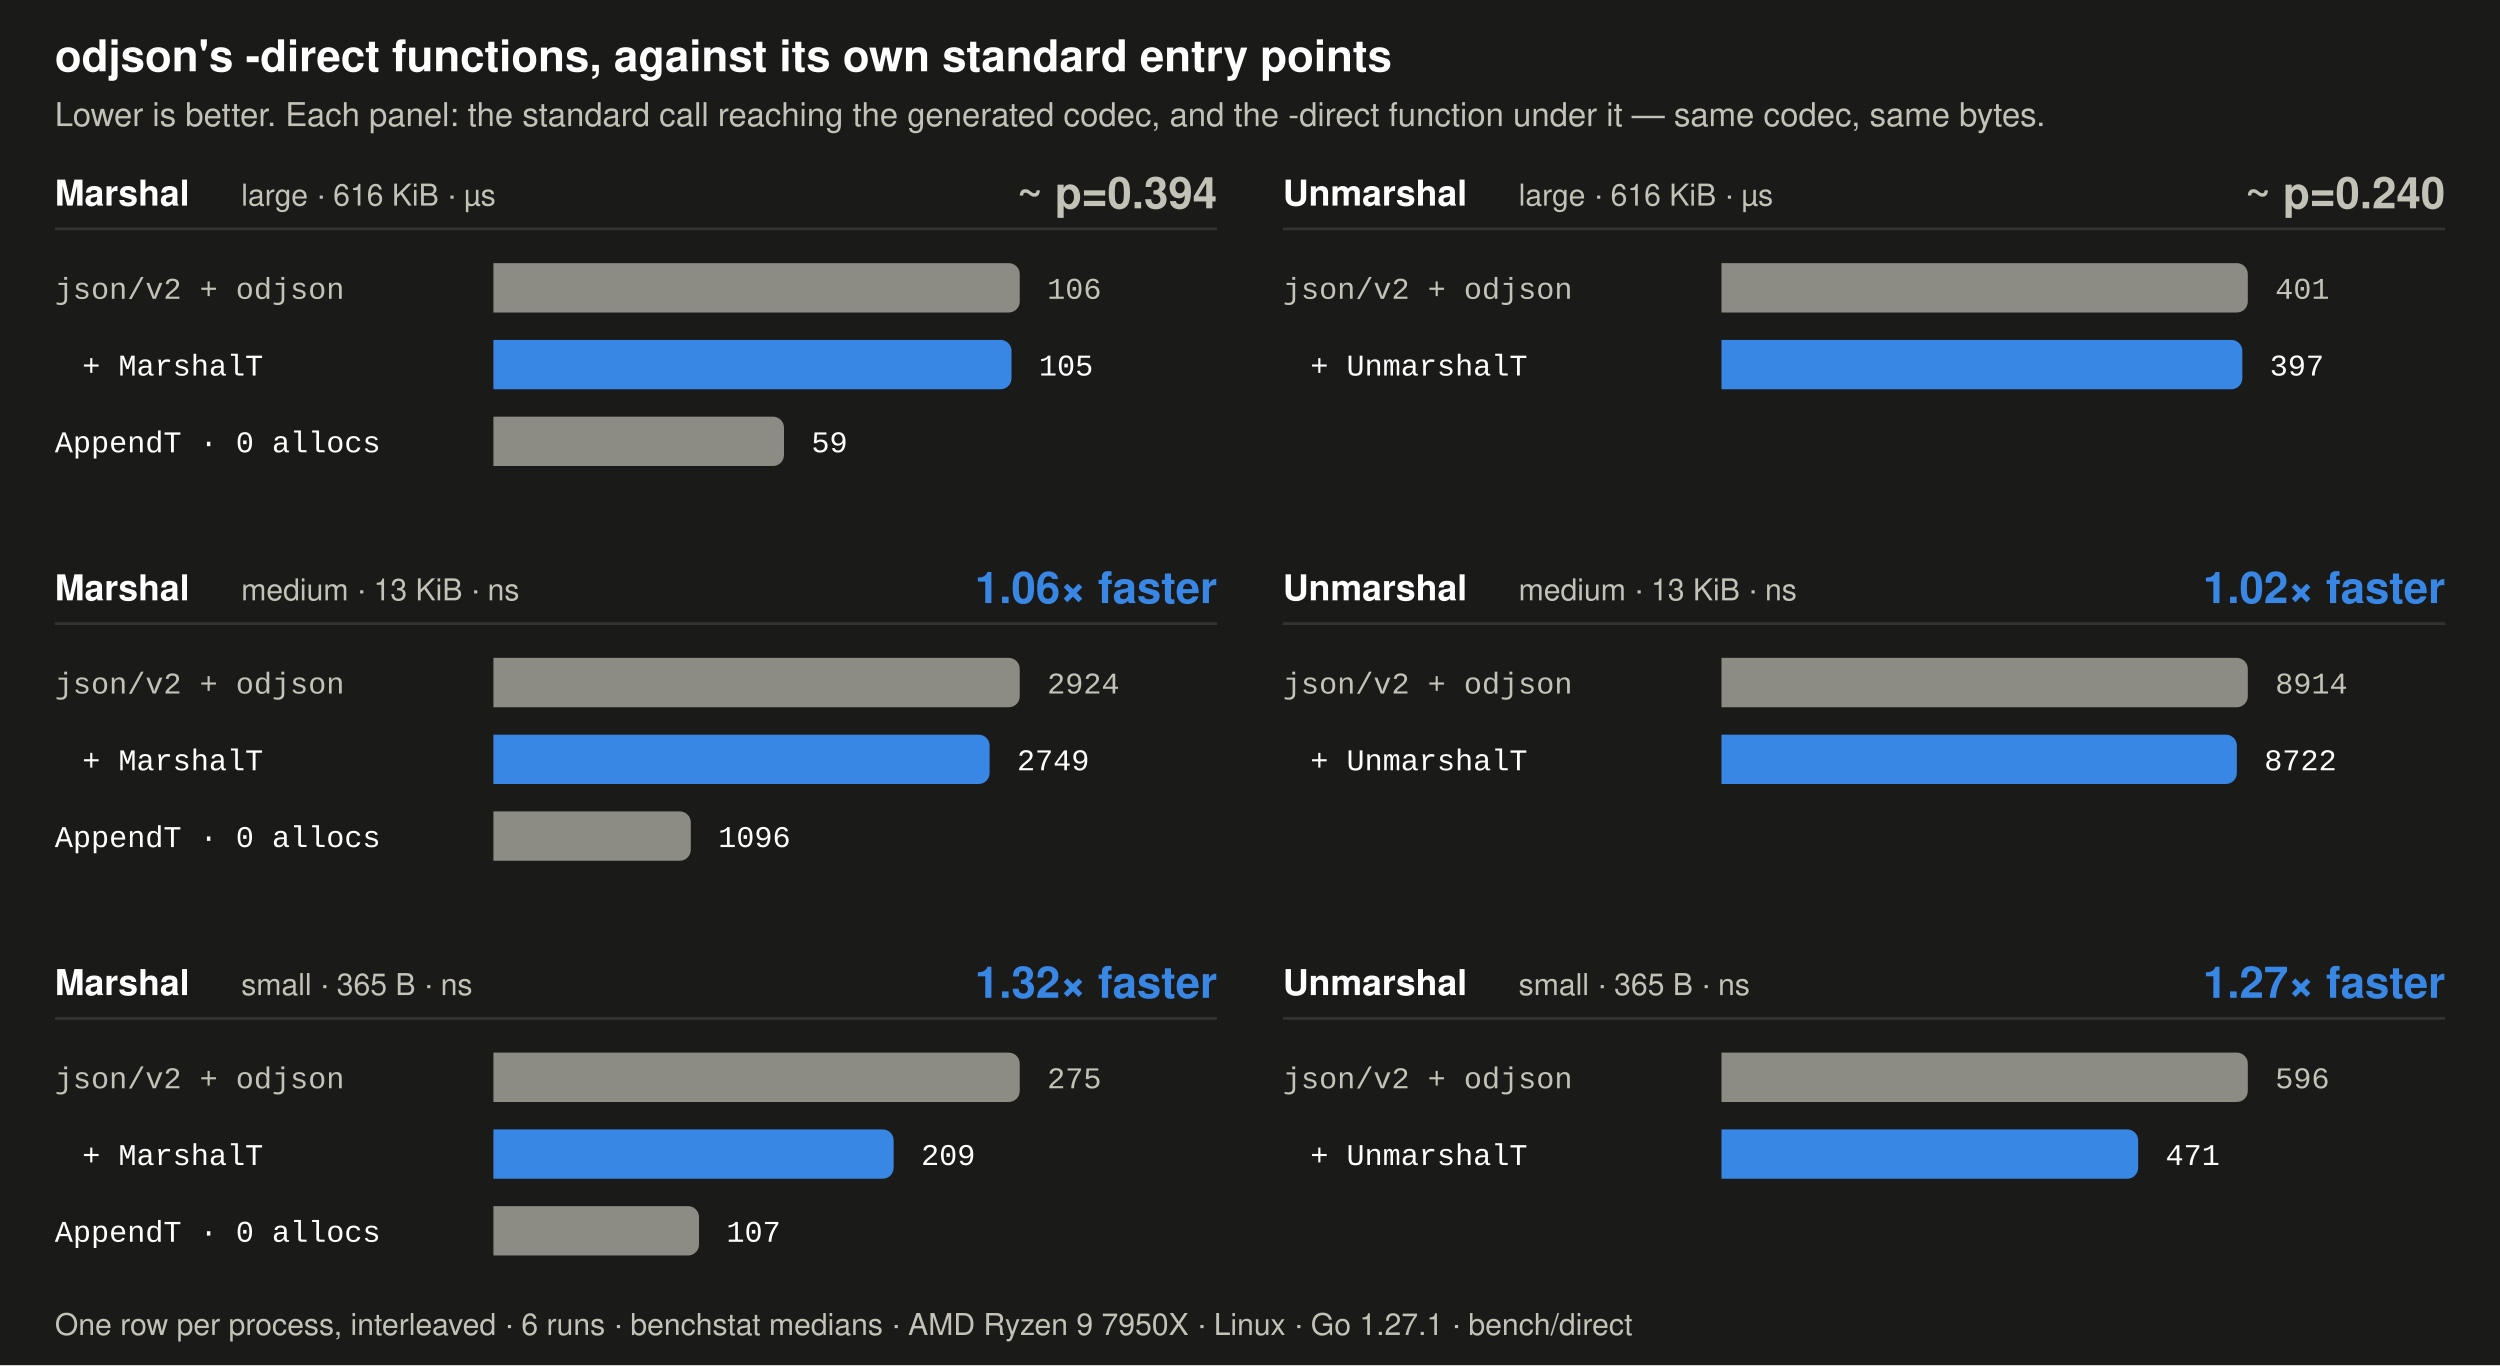
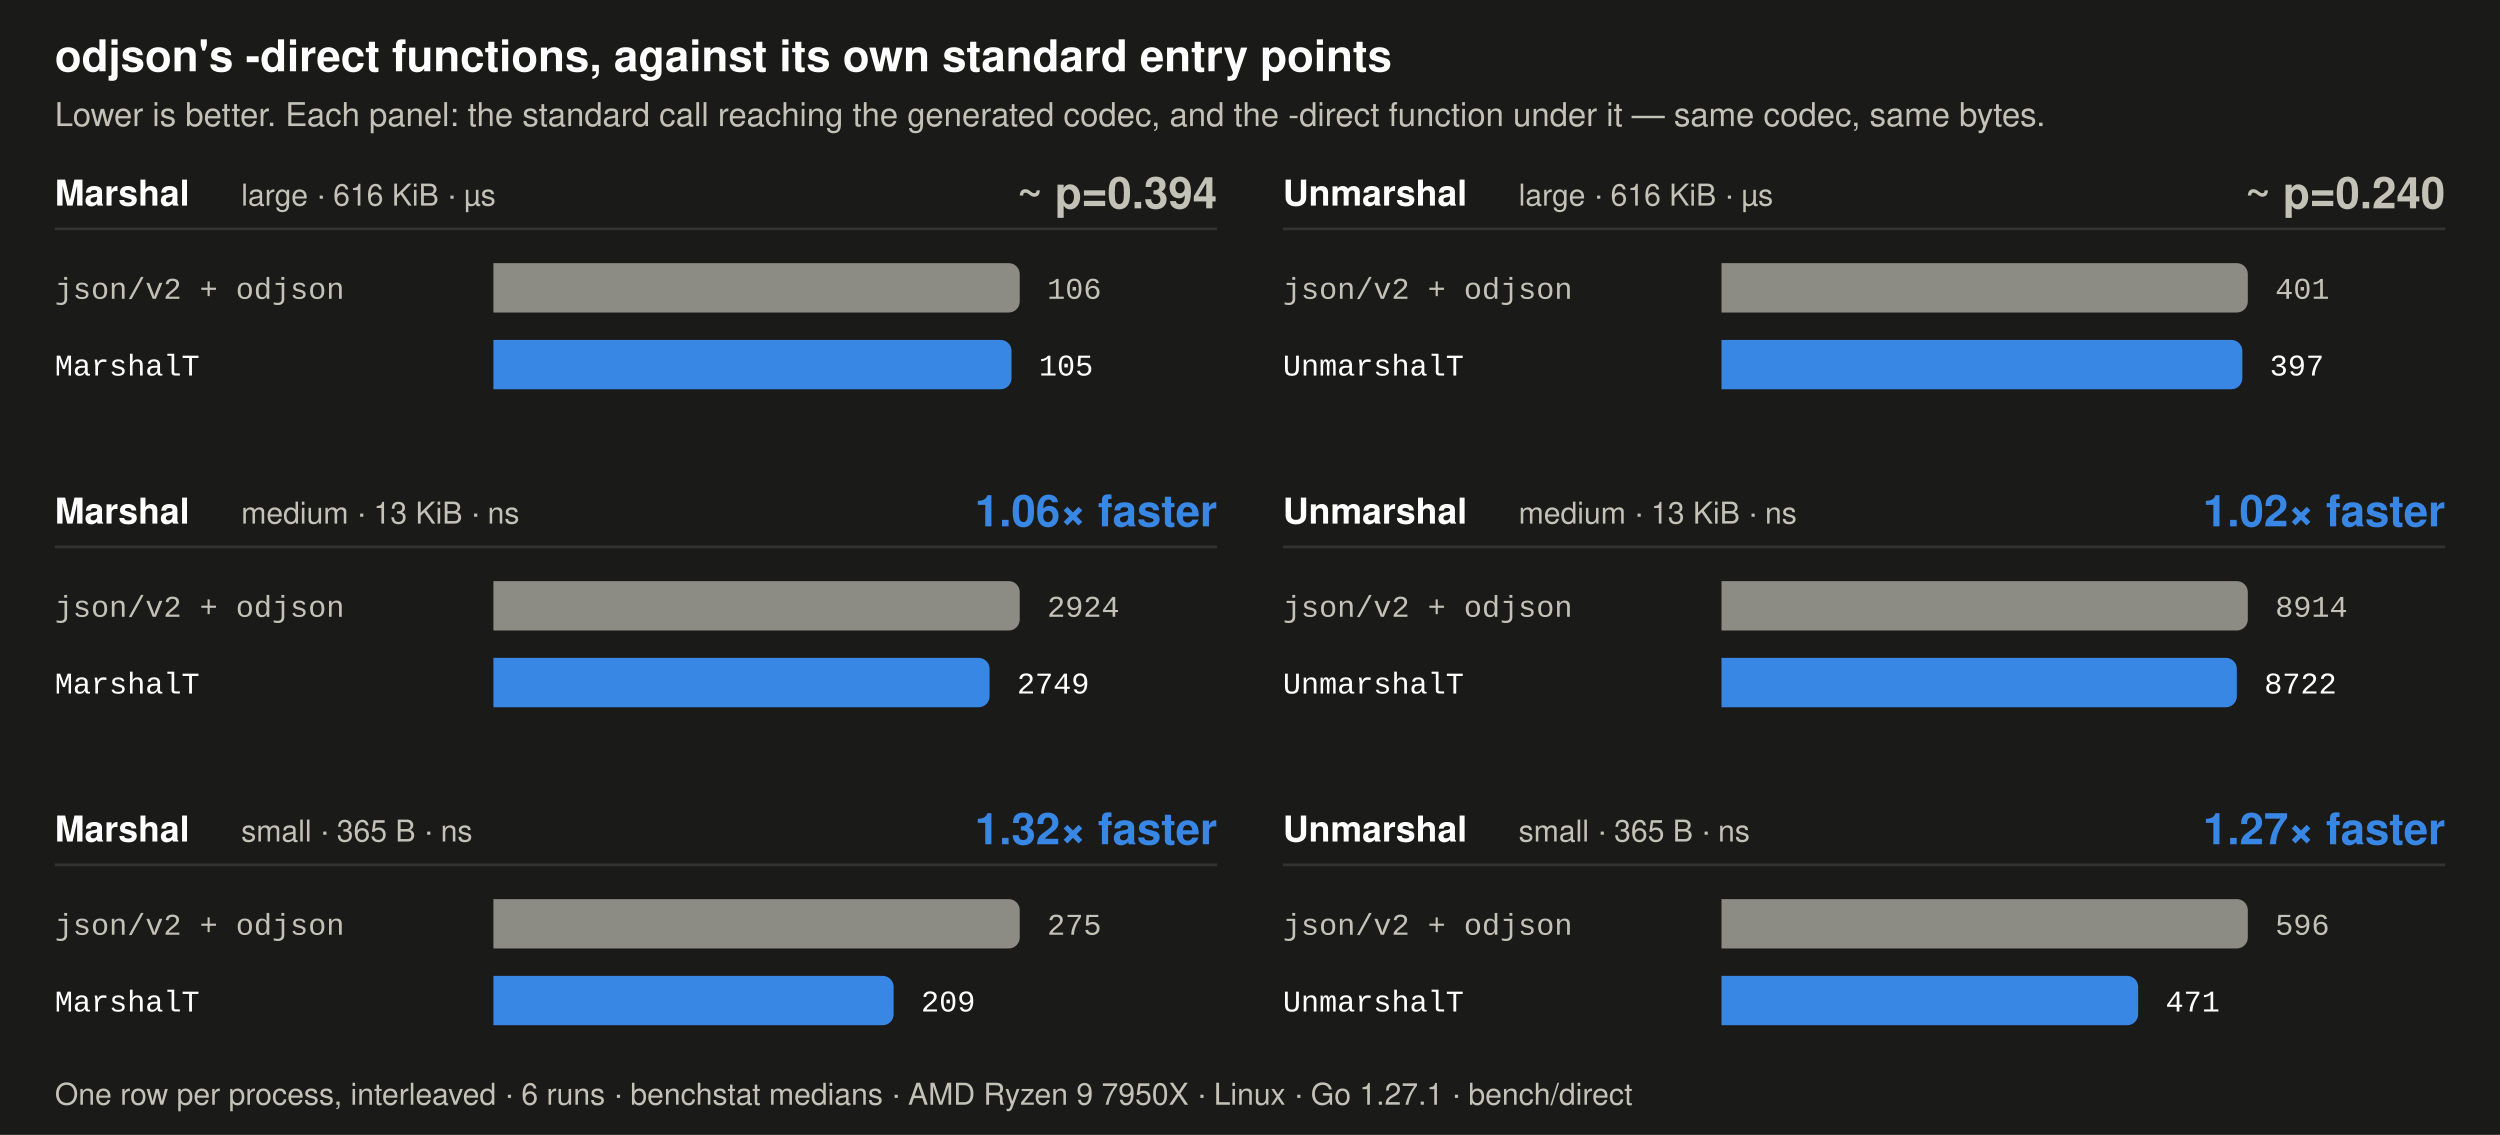
- <svg xmlns="http://www.w3.org/2000/svg" width="912" height="498" viewBox="0 0 912 498" role="img" aria-label="Benchmark comparison, lower is better. Marshal large · 616 KiB: json/v2 + odjson 106 µs, + MarshalT 105 µs, AppendT · 0 allocs 59 µs. Marshal medium · 13 KiB: json/v2 + odjson 2924 ns, + MarshalT 2749 ns, AppendT · 0 allocs 1096 ns. Marshal small · 365 B: json/v2 + odjson 275 ns, + MarshalT 209 ns, AppendT · 0 allocs 107 ns. Unmarshal large · 616 KiB: json/v2 + odjson 401 µs, + UnmarshalT 397 µs. Unmarshal medium · 13 KiB: json/v2 + odjson 8914 ns, + UnmarshalT 8722 ns. Unmarshal small · 365 B: json/v2 + odjson 596 ns, + UnmarshalT 471 ns.">
+ <svg xmlns="http://www.w3.org/2000/svg" width="912" height="414" viewBox="0 0 912 414" role="img" aria-label="Benchmark comparison, lower is better. Marshal large · 616 KiB: json/v2 + odjson 106 µs, MarshalT 105 µs. Marshal medium · 13 KiB: json/v2 + odjson 2924 ns, MarshalT 2749 ns. Marshal small · 365 B: json/v2 + odjson 275 ns, MarshalT 209 ns. Unmarshal large · 616 KiB: json/v2 + odjson 401 µs, UnmarshalT 397 µs. Unmarshal medium · 13 KiB: json/v2 + odjson 8914 ns, UnmarshalT 8722 ns. Unmarshal small · 365 B: json/v2 + odjson 596 ns, UnmarshalT 471 ns.">
  <style>
text{font-family:-apple-system,BlinkMacSystemFont,"Segoe UI",Helvetica,Arial,sans-serif}
.mono{font-family:ui-monospace,SFMono-Regular,Menlo,Consolas,"Liberation Mono",monospace}
.t1{fill:#ffffff}.t2{fill:#c3c2b7}
</style>
-   <rect width="912" height="498" fill="#1a1a19" />
+   <rect width="912" height="414" fill="#1a1a19" />
  <text class="t1" x="20" y="26" font-size="16" font-weight="600">odjson's -direct functions, against its own standard entry points</text>
  <text class="t2" x="20" y="46" font-size="12">Lower is better. Each panel: the standard call reaching the generated codec, and the -direct function under it — same codec, same bytes.</text>
  <text class="t1" x="20" y="75" font-size="13" font-weight="600">Marshal</text>
  <text class="t2" x="88" y="75" font-size="11">large · 616 KiB · µs</text>
  <text x="444" y="76" font-size="16" font-weight="700" fill="#c3c2b7" text-anchor="end">~ p=0.394</text>
  <rect x="20" y="83" width="424" height="1" fill="#33332f" />
  <text class="mono t2" x="20" y="109" font-size="11">json/v2 + odjson</text>
  <path d="M180 96 h188 a4 4 0 0 1 4 4 v10 a4 4 0 0 1 -4 4 h-188 z" fill="#8c8c84" />
  <text class="mono t2" x="382" y="109" font-size="11">106</text>
-   <text class="mono t1" x="30" y="137" font-size="11">+ MarshalT</text>
+   <text class="mono t1" x="20" y="137" font-size="11">MarshalT</text>
  <path d="M180 124 h185 a4 4 0 0 1 4 4 v10 a4 4 0 0 1 -4 4 h-185 z" fill="#3987e5" />
  <text class="mono t1" x="379" y="137" font-size="11">105</text>
-   <text class="mono t1" x="20" y="165" font-size="11">AppendT · 0 allocs</text>
-   <path d="M180 152 h102 a4 4 0 0 1 4 4 v10 a4 4 0 0 1 -4 4 h-102 z" fill="#8c8c84" />
-   <text class="mono t1" x="296" y="165" font-size="11">59</text>
-   <text class="t1" x="20" y="219" font-size="13" font-weight="600">Marshal</text>
-   <text class="t2" x="88" y="219" font-size="11">medium · 13 KiB · ns</text>
-   <text x="444" y="220" font-size="16" font-weight="700" fill="#3987e5" text-anchor="end">1.06× faster</text>
-   <rect x="20" y="227" width="424" height="1" fill="#33332f" />
-   <text class="mono t2" x="20" y="253" font-size="11">json/v2 + odjson</text>
-   <path d="M180 240 h188 a4 4 0 0 1 4 4 v10 a4 4 0 0 1 -4 4 h-188 z" fill="#8c8c84" />
-   <text class="mono t2" x="382" y="253" font-size="11">2924</text>
-   <text class="mono t1" x="30" y="281" font-size="11">+ MarshalT</text>
-   <path d="M180 268 h177 a4 4 0 0 1 4 4 v10 a4 4 0 0 1 -4 4 h-177 z" fill="#3987e5" />
-   <text class="mono t1" x="371" y="281" font-size="11">2749</text>
-   <text class="mono t1" x="20" y="309" font-size="11">AppendT · 0 allocs</text>
-   <path d="M180 296 h68 a4 4 0 0 1 4 4 v10 a4 4 0 0 1 -4 4 h-68 z" fill="#8c8c84" />
-   <text class="mono t1" x="262" y="309" font-size="11">1096</text>
-   <text class="t1" x="20" y="363" font-size="13" font-weight="600">Marshal</text>
-   <text class="t2" x="88" y="363" font-size="11">small · 365 B · ns</text>
-   <text x="444" y="364" font-size="16" font-weight="700" fill="#3987e5" text-anchor="end">1.32× faster</text>
-   <rect x="20" y="371" width="424" height="1" fill="#33332f" />
-   <text class="mono t2" x="20" y="397" font-size="11">json/v2 + odjson</text>
-   <path d="M180 384 h188 a4 4 0 0 1 4 4 v10 a4 4 0 0 1 -4 4 h-188 z" fill="#8c8c84" />
-   <text class="mono t2" x="382" y="397" font-size="11">275</text>
-   <text class="mono t1" x="30" y="425" font-size="11">+ MarshalT</text>
-   <path d="M180 412 h142 a4 4 0 0 1 4 4 v10 a4 4 0 0 1 -4 4 h-142 z" fill="#3987e5" />
-   <text class="mono t1" x="336" y="425" font-size="11">209</text>
-   <text class="mono t1" x="20" y="453" font-size="11">AppendT · 0 allocs</text>
-   <path d="M180 440 h71 a4 4 0 0 1 4 4 v10 a4 4 0 0 1 -4 4 h-71 z" fill="#8c8c84" />
-   <text class="mono t1" x="265" y="453" font-size="11">107</text>
+   <text class="t1" x="20" y="191" font-size="13" font-weight="600">Marshal</text>
+   <text class="t2" x="88" y="191" font-size="11">medium · 13 KiB · ns</text>
+   <text x="444" y="192" font-size="16" font-weight="700" fill="#3987e5" text-anchor="end">1.06× faster</text>
+   <rect x="20" y="199" width="424" height="1" fill="#33332f" />
+   <text class="mono t2" x="20" y="225" font-size="11">json/v2 + odjson</text>
+   <path d="M180 212 h188 a4 4 0 0 1 4 4 v10 a4 4 0 0 1 -4 4 h-188 z" fill="#8c8c84" />
+   <text class="mono t2" x="382" y="225" font-size="11">2924</text>
+   <text class="mono t1" x="20" y="253" font-size="11">MarshalT</text>
+   <path d="M180 240 h177 a4 4 0 0 1 4 4 v10 a4 4 0 0 1 -4 4 h-177 z" fill="#3987e5" />
+   <text class="mono t1" x="371" y="253" font-size="11">2749</text>
+   <text class="t1" x="20" y="307" font-size="13" font-weight="600">Marshal</text>
+   <text class="t2" x="88" y="307" font-size="11">small · 365 B · ns</text>
+   <text x="444" y="308" font-size="16" font-weight="700" fill="#3987e5" text-anchor="end">1.32× faster</text>
+   <rect x="20" y="315" width="424" height="1" fill="#33332f" />
+   <text class="mono t2" x="20" y="341" font-size="11">json/v2 + odjson</text>
+   <path d="M180 328 h188 a4 4 0 0 1 4 4 v10 a4 4 0 0 1 -4 4 h-188 z" fill="#8c8c84" />
+   <text class="mono t2" x="382" y="341" font-size="11">275</text>
+   <text class="mono t1" x="20" y="369" font-size="11">MarshalT</text>
+   <path d="M180 356 h142 a4 4 0 0 1 4 4 v10 a4 4 0 0 1 -4 4 h-142 z" fill="#3987e5" />
+   <text class="mono t1" x="336" y="369" font-size="11">209</text>
  <text class="t1" x="468" y="75" font-size="13" font-weight="600">Unmarshal</text>
  <text class="t2" x="554" y="75" font-size="11">large · 616 KiB · µs</text>
  <text x="892" y="76" font-size="16" font-weight="700" fill="#c3c2b7" text-anchor="end">~ p=0.240</text>
  <rect x="468" y="83" width="424" height="1" fill="#33332f" />
  <text class="mono t2" x="468" y="109" font-size="11">json/v2 + odjson</text>
  <path d="M628 96 h188 a4 4 0 0 1 4 4 v10 a4 4 0 0 1 -4 4 h-188 z" fill="#8c8c84" />
  <text class="mono t2" x="830" y="109" font-size="11">401</text>
-   <text class="mono t1" x="478" y="137" font-size="11">+ UnmarshalT</text>
+   <text class="mono t1" x="468" y="137" font-size="11">UnmarshalT</text>
  <path d="M628 124 h186 a4 4 0 0 1 4 4 v10 a4 4 0 0 1 -4 4 h-186 z" fill="#3987e5" />
  <text class="mono t1" x="828" y="137" font-size="11">397</text>
-   <text class="t1" x="468" y="219" font-size="13" font-weight="600">Unmarshal</text>
-   <text class="t2" x="554" y="219" font-size="11">medium · 13 KiB · ns</text>
-   <text x="892" y="220" font-size="16" font-weight="700" fill="#3987e5" text-anchor="end">1.02× faster</text>
-   <rect x="468" y="227" width="424" height="1" fill="#33332f" />
-   <text class="mono t2" x="468" y="253" font-size="11">json/v2 + odjson</text>
-   <path d="M628 240 h188 a4 4 0 0 1 4 4 v10 a4 4 0 0 1 -4 4 h-188 z" fill="#8c8c84" />
-   <text class="mono t2" x="830" y="253" font-size="11">8914</text>
-   <text class="mono t1" x="478" y="281" font-size="11">+ UnmarshalT</text>
-   <path d="M628 268 h184 a4 4 0 0 1 4 4 v10 a4 4 0 0 1 -4 4 h-184 z" fill="#3987e5" />
-   <text class="mono t1" x="826" y="281" font-size="11">8722</text>
-   <text class="t1" x="468" y="363" font-size="13" font-weight="600">Unmarshal</text>
-   <text class="t2" x="554" y="363" font-size="11">small · 365 B · ns</text>
-   <text x="892" y="364" font-size="16" font-weight="700" fill="#3987e5" text-anchor="end">1.27× faster</text>
-   <rect x="468" y="371" width="424" height="1" fill="#33332f" />
-   <text class="mono t2" x="468" y="397" font-size="11">json/v2 + odjson</text>
-   <path d="M628 384 h188 a4 4 0 0 1 4 4 v10 a4 4 0 0 1 -4 4 h-188 z" fill="#8c8c84" />
-   <text class="mono t2" x="830" y="397" font-size="11">596</text>
-   <text class="mono t1" x="478" y="425" font-size="11">+ UnmarshalT</text>
-   <path d="M628 412 h148 a4 4 0 0 1 4 4 v10 a4 4 0 0 1 -4 4 h-148 z" fill="#3987e5" />
-   <text class="mono t1" x="790" y="425" font-size="11">471</text>
-   <text class="t2" x="20" y="487" font-size="11">One row per process, interleaved · 6 runs · benchstat medians · AMD Ryzen 9 7950X · Linux · Go 1.27.1 · bench/direct</text>
+   <text class="t1" x="468" y="191" font-size="13" font-weight="600">Unmarshal</text>
+   <text class="t2" x="554" y="191" font-size="11">medium · 13 KiB · ns</text>
+   <text x="892" y="192" font-size="16" font-weight="700" fill="#3987e5" text-anchor="end">1.02× faster</text>
+   <rect x="468" y="199" width="424" height="1" fill="#33332f" />
+   <text class="mono t2" x="468" y="225" font-size="11">json/v2 + odjson</text>
+   <path d="M628 212 h188 a4 4 0 0 1 4 4 v10 a4 4 0 0 1 -4 4 h-188 z" fill="#8c8c84" />
+   <text class="mono t2" x="830" y="225" font-size="11">8914</text>
+   <text class="mono t1" x="468" y="253" font-size="11">UnmarshalT</text>
+   <path d="M628 240 h184 a4 4 0 0 1 4 4 v10 a4 4 0 0 1 -4 4 h-184 z" fill="#3987e5" />
+   <text class="mono t1" x="826" y="253" font-size="11">8722</text>
+   <text class="t1" x="468" y="307" font-size="13" font-weight="600">Unmarshal</text>
+   <text class="t2" x="554" y="307" font-size="11">small · 365 B · ns</text>
+   <text x="892" y="308" font-size="16" font-weight="700" fill="#3987e5" text-anchor="end">1.27× faster</text>
+   <rect x="468" y="315" width="424" height="1" fill="#33332f" />
+   <text class="mono t2" x="468" y="341" font-size="11">json/v2 + odjson</text>
+   <path d="M628 328 h188 a4 4 0 0 1 4 4 v10 a4 4 0 0 1 -4 4 h-188 z" fill="#8c8c84" />
+   <text class="mono t2" x="830" y="341" font-size="11">596</text>
+   <text class="mono t1" x="468" y="369" font-size="11">UnmarshalT</text>
+   <path d="M628 356 h148 a4 4 0 0 1 4 4 v10 a4 4 0 0 1 -4 4 h-148 z" fill="#3987e5" />
+   <text class="mono t1" x="790" y="369" font-size="11">471</text>
+   <text class="t2" x="20" y="403" font-size="11">One row per process, interleaved · 6 runs · benchstat medians · AMD Ryzen 9 7950X · Linux · Go 1.27.1 · bench/direct</text>
</svg>
